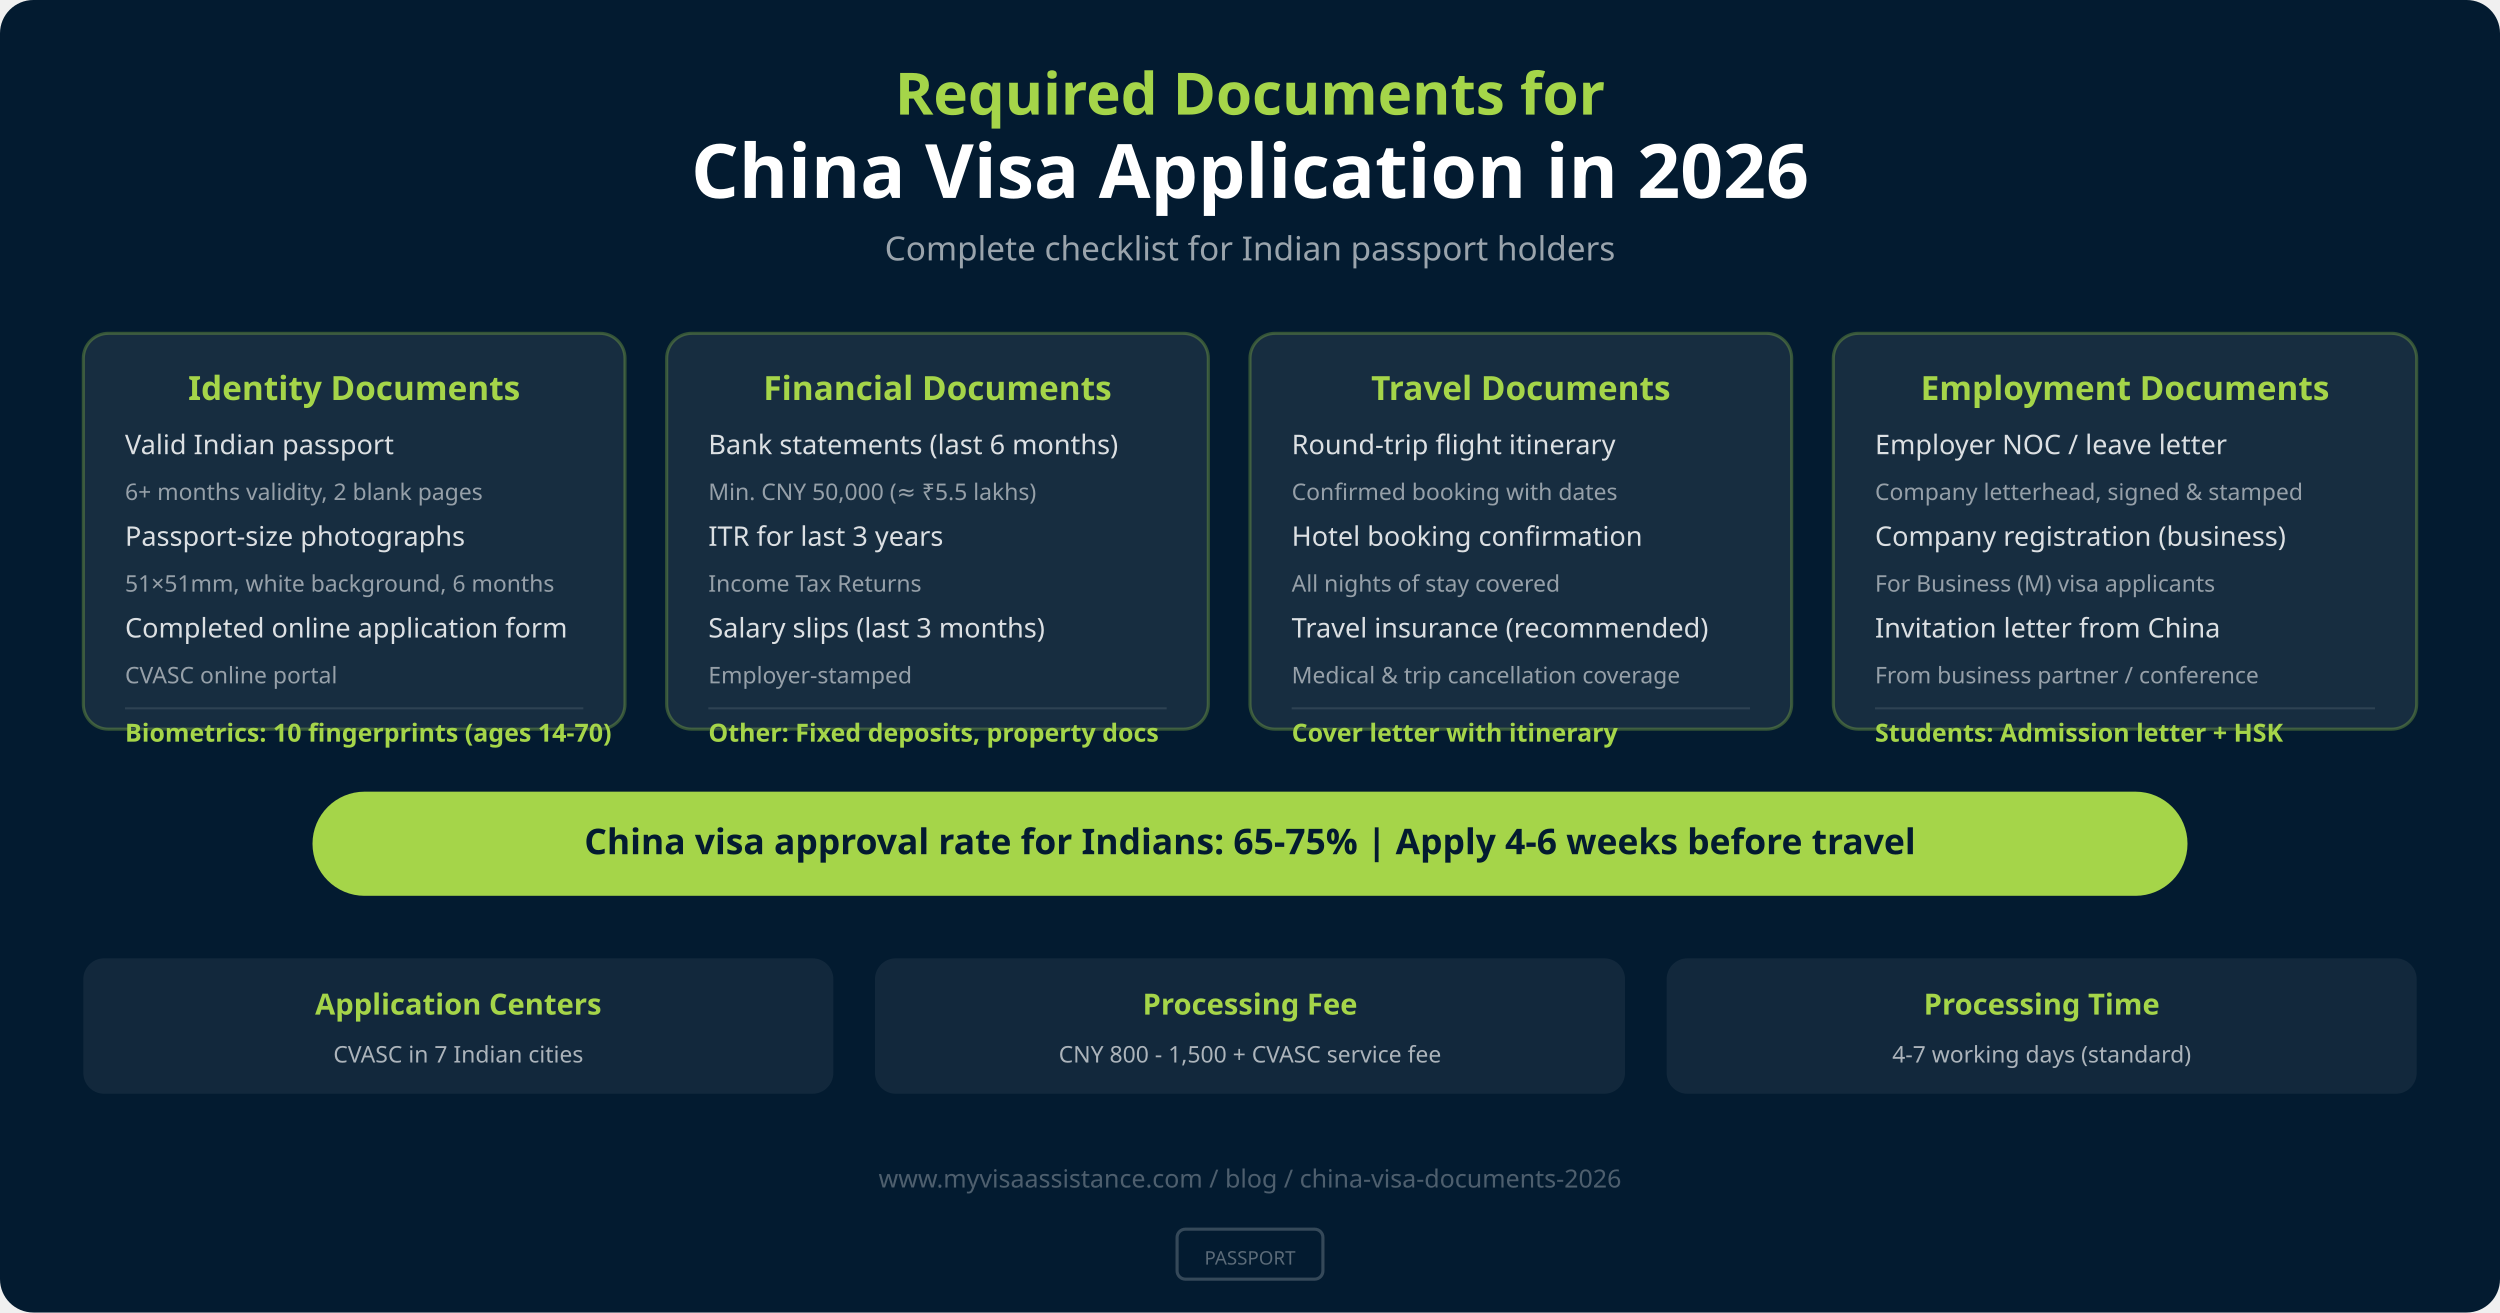
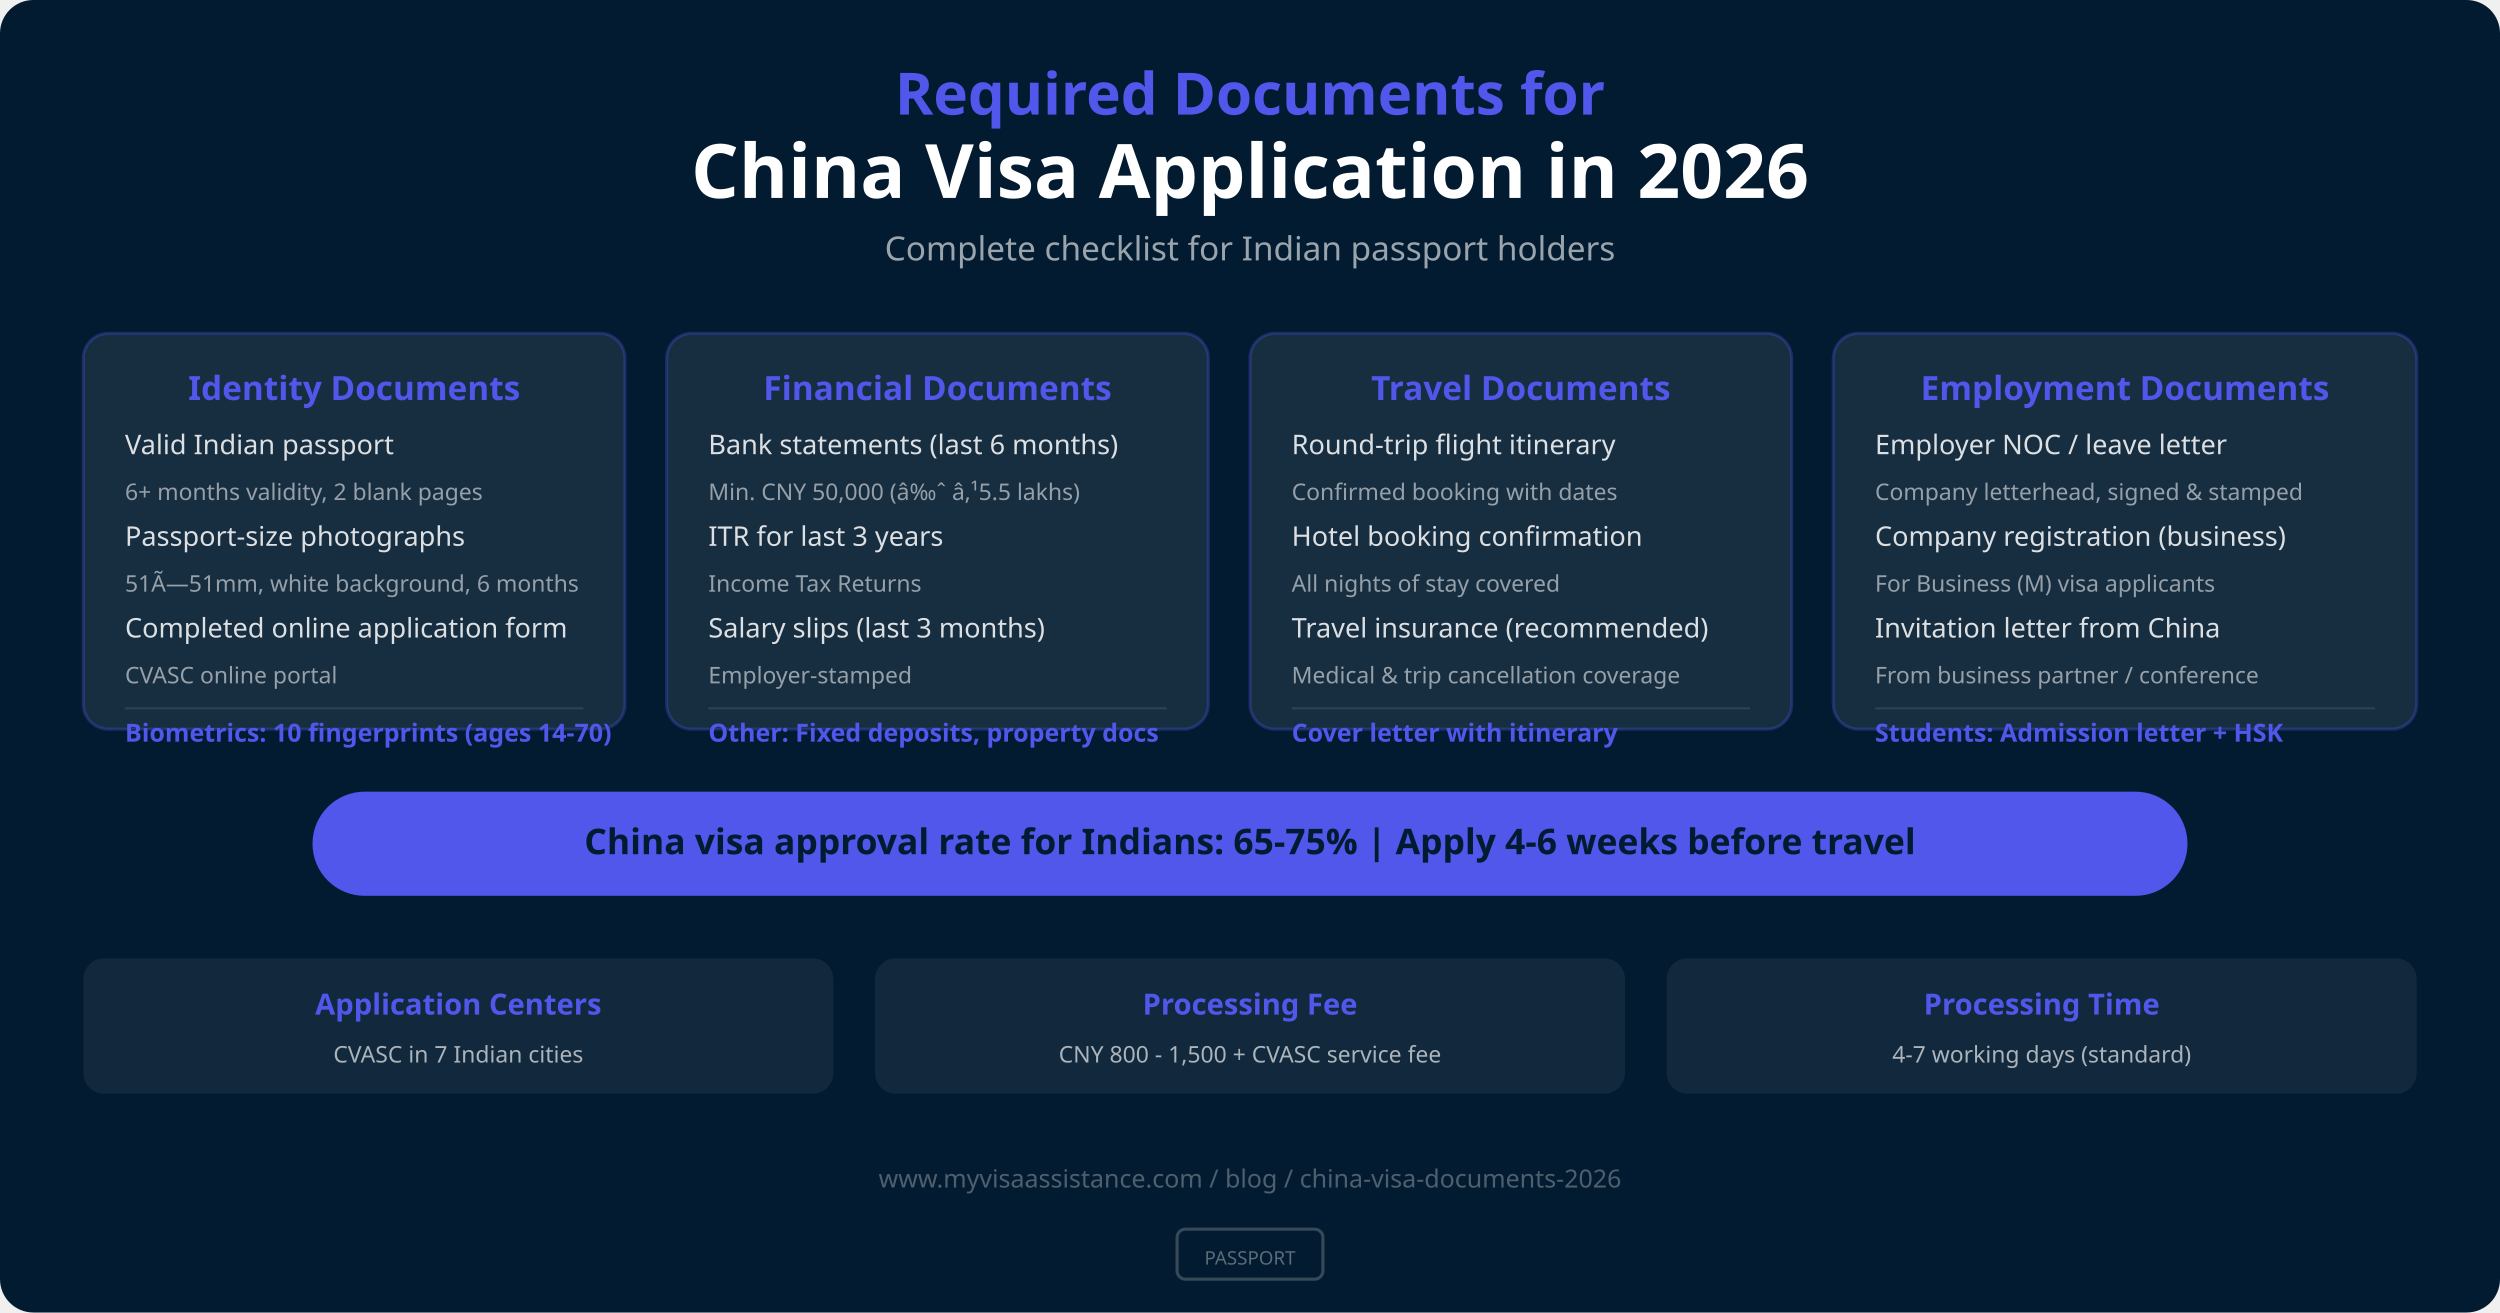
<svg xmlns="http://www.w3.org/2000/svg" viewBox="0 0 1200 630">
  <defs>
    <linearGradient id="bg" x1="0" y1="0" x2="1" y2="1">
      <stop offset="0%" stop-color="#031B30" />
      <stop offset="50%" stop-color="#031B30" />
      <stop offset="100%" stop-color="#031B30" />
    </linearGradient>
    <linearGradient id="accent" x1="0" y1="0" x2="1" y2="0">
-       <stop offset="0%" stop-color="#A5D549" />
-       <stop offset="100%" stop-color="#bae56a" />
+       <stop offset="0%" stop-color="#5057EA" />
+       <stop offset="100%" stop-color="#6b72ee" />
    </linearGradient>
  </defs>
  <rect width="1200" height="630" rx="16" fill="url(#bg)" />
-   <text x="600" y="55" text-anchor="middle" fill="#A5D549" font-size="28" font-weight="bold" font-family="system-ui">Required Documents for</text>
+   <text x="600" y="55" text-anchor="middle" fill="#5057EA" font-size="28" font-weight="bold" font-family="system-ui">Required Documents for</text>
  <text x="600" y="95" text-anchor="middle" fill="#ffffff" font-size="36" font-weight="bold" font-family="system-ui">China Visa Application in 2026</text>
  <text x="600" y="125" text-anchor="middle" fill="rgba(255,255,255,0.6)" font-size="16" font-family="system-ui">Complete checklist for Indian passport holders</text>
-   <rect x="40" y="160" width="260" height="190" rx="12" fill="rgba(255,255,255,0.08)" stroke="rgba(165,213,73,0.3)" stroke-width="1.5" />
-   <text x="170" y="192" text-anchor="middle" fill="#A5D549" font-size="16" font-weight="bold" font-family="system-ui">Identity Documents</text>
+   <rect x="40" y="160" width="260" height="190" rx="12" fill="rgba(255,255,255,0.08)" stroke="rgba(80, 87, 234,0.3)" stroke-width="1.5" />
+   <text x="170" y="192" text-anchor="middle" fill="#5057EA" font-size="16" font-weight="bold" font-family="system-ui">Identity Documents</text>
  <text x="60" y="218" fill="rgba(255,255,255,0.85)" font-size="13" font-family="system-ui">Valid Indian passport</text>
  <text x="60" y="240" fill="rgba(255,255,255,0.55)" font-size="11" font-family="system-ui">6+ months validity, 2 blank pages</text>
  <text x="60" y="262" fill="rgba(255,255,255,0.85)" font-size="13" font-family="system-ui">Passport-size photographs</text>
-   <text x="60" y="284" fill="rgba(255,255,255,0.55)" font-size="11" font-family="system-ui">51×51mm, white background, 6 months</text>
+   <text x="60" y="284" fill="rgba(255,255,255,0.55)" font-size="11" font-family="system-ui">51Ã—51mm, white background, 6 months</text>
  <text x="60" y="306" fill="rgba(255,255,255,0.85)" font-size="13" font-family="system-ui">Completed online application form</text>
  <text x="60" y="328" fill="rgba(255,255,255,0.55)" font-size="11" font-family="system-ui">CVASC online portal</text>
  <line x1="60" y1="340" x2="280" y2="340" stroke="rgba(255,255,255,0.1)" stroke-width="1" />
-   <text x="60" y="356" fill="#A5D549" font-size="12" font-weight="bold" font-family="system-ui">Biometrics: 10 fingerprints (ages 14-70)</text>
-   <rect x="320" y="160" width="260" height="190" rx="12" fill="rgba(255,255,255,0.08)" stroke="rgba(165,213,73,0.3)" stroke-width="1.5" />
-   <text x="450" y="192" text-anchor="middle" fill="#A5D549" font-size="16" font-weight="bold" font-family="system-ui">Financial Documents</text>
+   <text x="60" y="356" fill="#5057EA" font-size="12" font-weight="bold" font-family="system-ui">Biometrics: 10 fingerprints (ages 14-70)</text>
+   <rect x="320" y="160" width="260" height="190" rx="12" fill="rgba(255,255,255,0.08)" stroke="rgba(80, 87, 234,0.3)" stroke-width="1.5" />
+   <text x="450" y="192" text-anchor="middle" fill="#5057EA" font-size="16" font-weight="bold" font-family="system-ui">Financial Documents</text>
  <text x="340" y="218" fill="rgba(255,255,255,0.85)" font-size="13" font-family="system-ui">Bank statements (last 6 months)</text>
-   <text x="340" y="240" fill="rgba(255,255,255,0.55)" font-size="11" font-family="system-ui">Min. CNY 50,000 (≈ ₹5.5 lakhs)</text>
+   <text x="340" y="240" fill="rgba(255,255,255,0.55)" font-size="11" font-family="system-ui">Min. CNY 50,000 (â‰ˆ â‚¹5.5 lakhs)</text>
  <text x="340" y="262" fill="rgba(255,255,255,0.85)" font-size="13" font-family="system-ui">ITR for last 3 years</text>
  <text x="340" y="284" fill="rgba(255,255,255,0.55)" font-size="11" font-family="system-ui">Income Tax Returns</text>
  <text x="340" y="306" fill="rgba(255,255,255,0.85)" font-size="13" font-family="system-ui">Salary slips (last 3 months)</text>
  <text x="340" y="328" fill="rgba(255,255,255,0.55)" font-size="11" font-family="system-ui">Employer-stamped</text>
  <line x1="340" y1="340" x2="560" y2="340" stroke="rgba(255,255,255,0.1)" stroke-width="1" />
-   <text x="340" y="356" fill="#A5D549" font-size="12" font-weight="bold" font-family="system-ui">Other: Fixed deposits, property docs</text>
-   <rect x="600" y="160" width="260" height="190" rx="12" fill="rgba(255,255,255,0.08)" stroke="rgba(165,213,73,0.3)" stroke-width="1.5" />
-   <text x="730" y="192" text-anchor="middle" fill="#A5D549" font-size="16" font-weight="bold" font-family="system-ui">Travel Documents</text>
+   <text x="340" y="356" fill="#5057EA" font-size="12" font-weight="bold" font-family="system-ui">Other: Fixed deposits, property docs</text>
+   <rect x="600" y="160" width="260" height="190" rx="12" fill="rgba(255,255,255,0.08)" stroke="rgba(80, 87, 234,0.3)" stroke-width="1.5" />
+   <text x="730" y="192" text-anchor="middle" fill="#5057EA" font-size="16" font-weight="bold" font-family="system-ui">Travel Documents</text>
  <text x="620" y="218" fill="rgba(255,255,255,0.85)" font-size="13" font-family="system-ui">Round-trip flight itinerary</text>
  <text x="620" y="240" fill="rgba(255,255,255,0.55)" font-size="11" font-family="system-ui">Confirmed booking with dates</text>
  <text x="620" y="262" fill="rgba(255,255,255,0.85)" font-size="13" font-family="system-ui">Hotel booking confirmation</text>
  <text x="620" y="284" fill="rgba(255,255,255,0.55)" font-size="11" font-family="system-ui">All nights of stay covered</text>
  <text x="620" y="306" fill="rgba(255,255,255,0.85)" font-size="13" font-family="system-ui">Travel insurance (recommended)</text>
  <text x="620" y="328" fill="rgba(255,255,255,0.55)" font-size="11" font-family="system-ui">Medical &amp; trip cancellation coverage</text>
  <line x1="620" y1="340" x2="840" y2="340" stroke="rgba(255,255,255,0.1)" stroke-width="1" />
-   <text x="620" y="356" fill="#A5D549" font-size="12" font-weight="bold" font-family="system-ui">Cover letter with itinerary</text>
-   <rect x="880" y="160" width="280" height="190" rx="12" fill="rgba(255,255,255,0.08)" stroke="rgba(165,213,73,0.3)" stroke-width="1.5" />
-   <text x="1020" y="192" text-anchor="middle" fill="#A5D549" font-size="16" font-weight="bold" font-family="system-ui">Employment Documents</text>
+   <text x="620" y="356" fill="#5057EA" font-size="12" font-weight="bold" font-family="system-ui">Cover letter with itinerary</text>
+   <rect x="880" y="160" width="280" height="190" rx="12" fill="rgba(255,255,255,0.08)" stroke="rgba(80, 87, 234,0.3)" stroke-width="1.5" />
+   <text x="1020" y="192" text-anchor="middle" fill="#5057EA" font-size="16" font-weight="bold" font-family="system-ui">Employment Documents</text>
  <text x="900" y="218" fill="rgba(255,255,255,0.85)" font-size="13" font-family="system-ui">Employer NOC / leave letter</text>
  <text x="900" y="240" fill="rgba(255,255,255,0.55)" font-size="11" font-family="system-ui">Company letterhead, signed &amp; stamped</text>
  <text x="900" y="262" fill="rgba(255,255,255,0.85)" font-size="13" font-family="system-ui">Company registration (business)</text>
  <text x="900" y="284" fill="rgba(255,255,255,0.55)" font-size="11" font-family="system-ui">For Business (M) visa applicants</text>
  <text x="900" y="306" fill="rgba(255,255,255,0.85)" font-size="13" font-family="system-ui">Invitation letter from China</text>
  <text x="900" y="328" fill="rgba(255,255,255,0.55)" font-size="11" font-family="system-ui">From business partner / conference</text>
  <line x1="900" y1="340" x2="1140" y2="340" stroke="rgba(255,255,255,0.1)" stroke-width="1" />
-   <text x="900" y="356" fill="#A5D549" font-size="12" font-weight="bold" font-family="system-ui">Students: Admission letter + HSK</text>
-   <rect x="150" y="380" width="900" height="50" rx="25" fill="#A5D549" />
+   <text x="900" y="356" fill="#5057EA" font-size="12" font-weight="bold" font-family="system-ui">Students: Admission letter + HSK</text>
+   <rect x="150" y="380" width="900" height="50" rx="25" fill="#5057EA" />
  <text x="600" y="410" text-anchor="middle" fill="#031B30" font-size="17" font-weight="bold" font-family="system-ui">China visa approval rate for Indians: 65-75%  |  Apply 4-6 weeks before travel</text>
  <rect x="40" y="460" width="360" height="65" rx="10" fill="rgba(255,255,255,0.06)" />
-   <text x="220" y="487" text-anchor="middle" fill="#A5D549" font-size="14" font-weight="bold" font-family="system-ui">Application Centers</text>
+   <text x="220" y="487" text-anchor="middle" fill="#5057EA" font-size="14" font-weight="bold" font-family="system-ui">Application Centers</text>
  <text x="220" y="510" text-anchor="middle" fill="rgba(255,255,255,0.65)" font-size="11" font-family="system-ui">CVASC in 7 Indian cities</text>
  <rect x="420" y="460" width="360" height="65" rx="10" fill="rgba(255,255,255,0.06)" />
-   <text x="600" y="487" text-anchor="middle" fill="#A5D549" font-size="14" font-weight="bold" font-family="system-ui">Processing Fee</text>
+   <text x="600" y="487" text-anchor="middle" fill="#5057EA" font-size="14" font-weight="bold" font-family="system-ui">Processing Fee</text>
  <text x="600" y="510" text-anchor="middle" fill="rgba(255,255,255,0.65)" font-size="11" font-family="system-ui">CNY 800 - 1,500 + CVASC service fee</text>
  <rect x="800" y="460" width="360" height="65" rx="10" fill="rgba(255,255,255,0.06)" />
-   <text x="980" y="487" text-anchor="middle" fill="#A5D549" font-size="14" font-weight="bold" font-family="system-ui">Processing Time</text>
+   <text x="980" y="487" text-anchor="middle" fill="#5057EA" font-size="14" font-weight="bold" font-family="system-ui">Processing Time</text>
  <text x="980" y="510" text-anchor="middle" fill="rgba(255,255,255,0.65)" font-size="11" font-family="system-ui">4-7 working days (standard)</text>
  <text x="600" y="570" text-anchor="middle" fill="rgba(255,255,255,0.3)" font-size="12" font-family="system-ui">www.myvisaassistance.com / blog / china-visa-documents-2026</text>
  <rect x="565" y="590" width="70" height="24" rx="4" fill="none" stroke="rgba(255,255,255,0.2)" stroke-width="1.5" />
  <text x="600" y="607" text-anchor="middle" fill="rgba(255,255,255,0.35)" font-size="9" font-family="system-ui">PASSPORT</text>
</svg>
